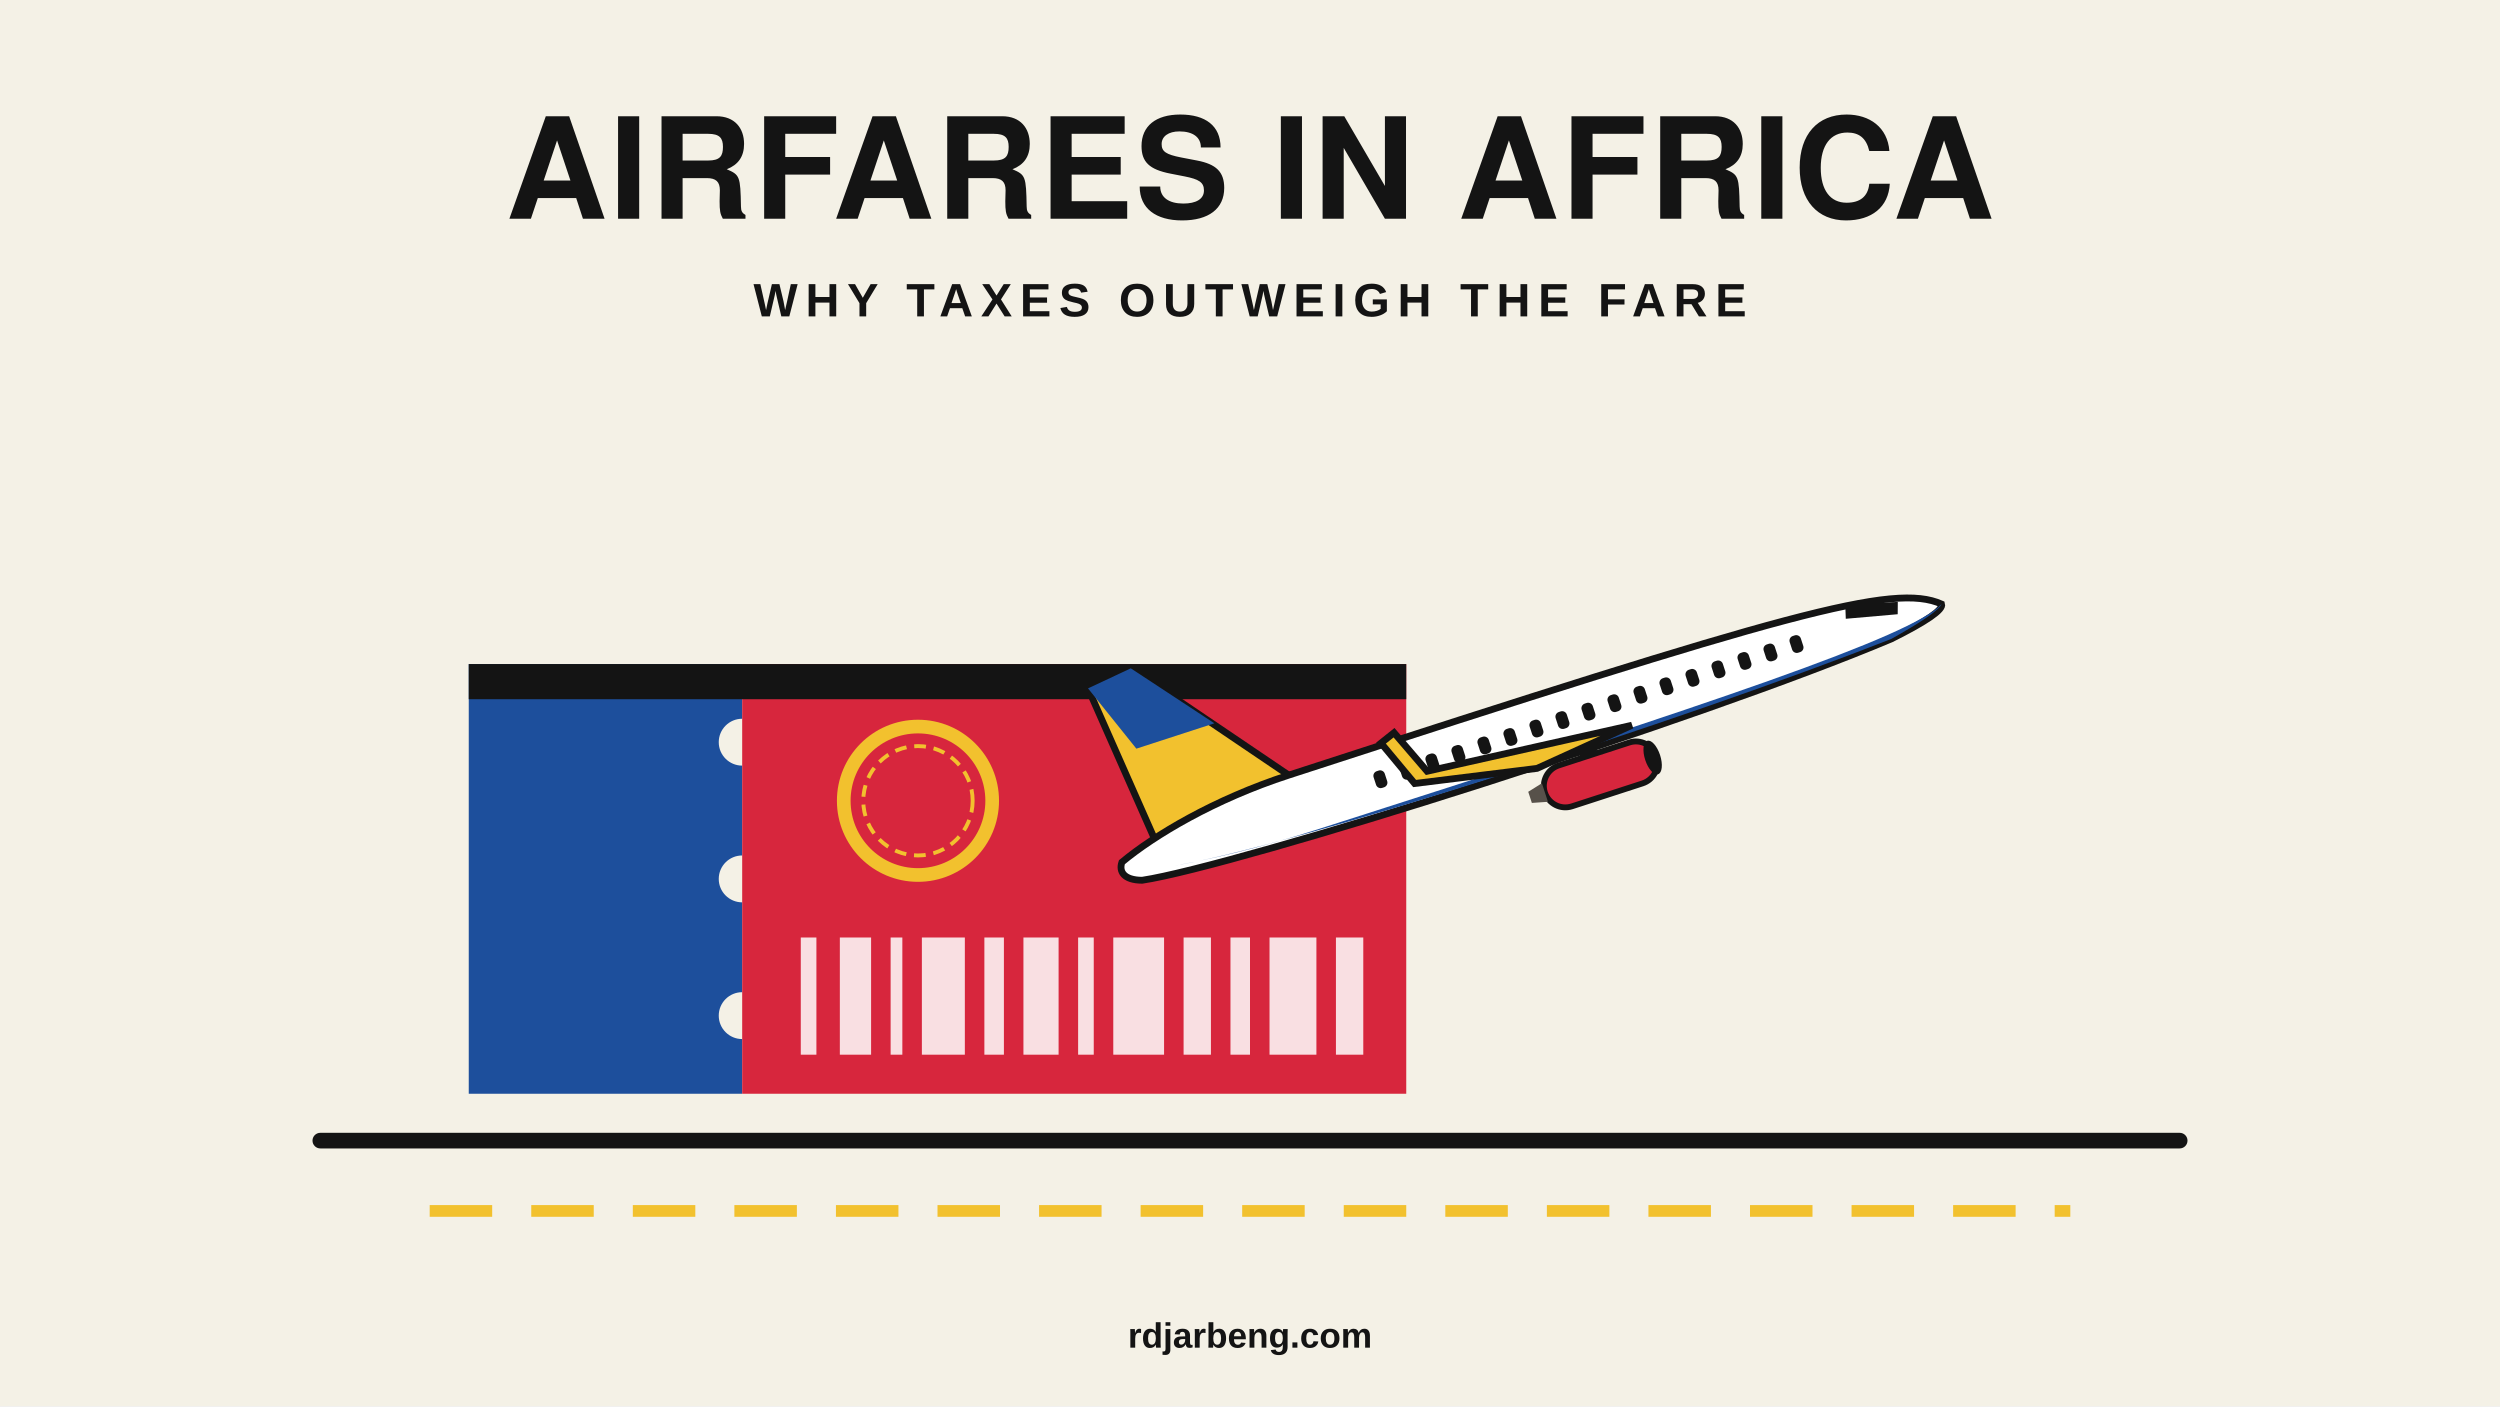
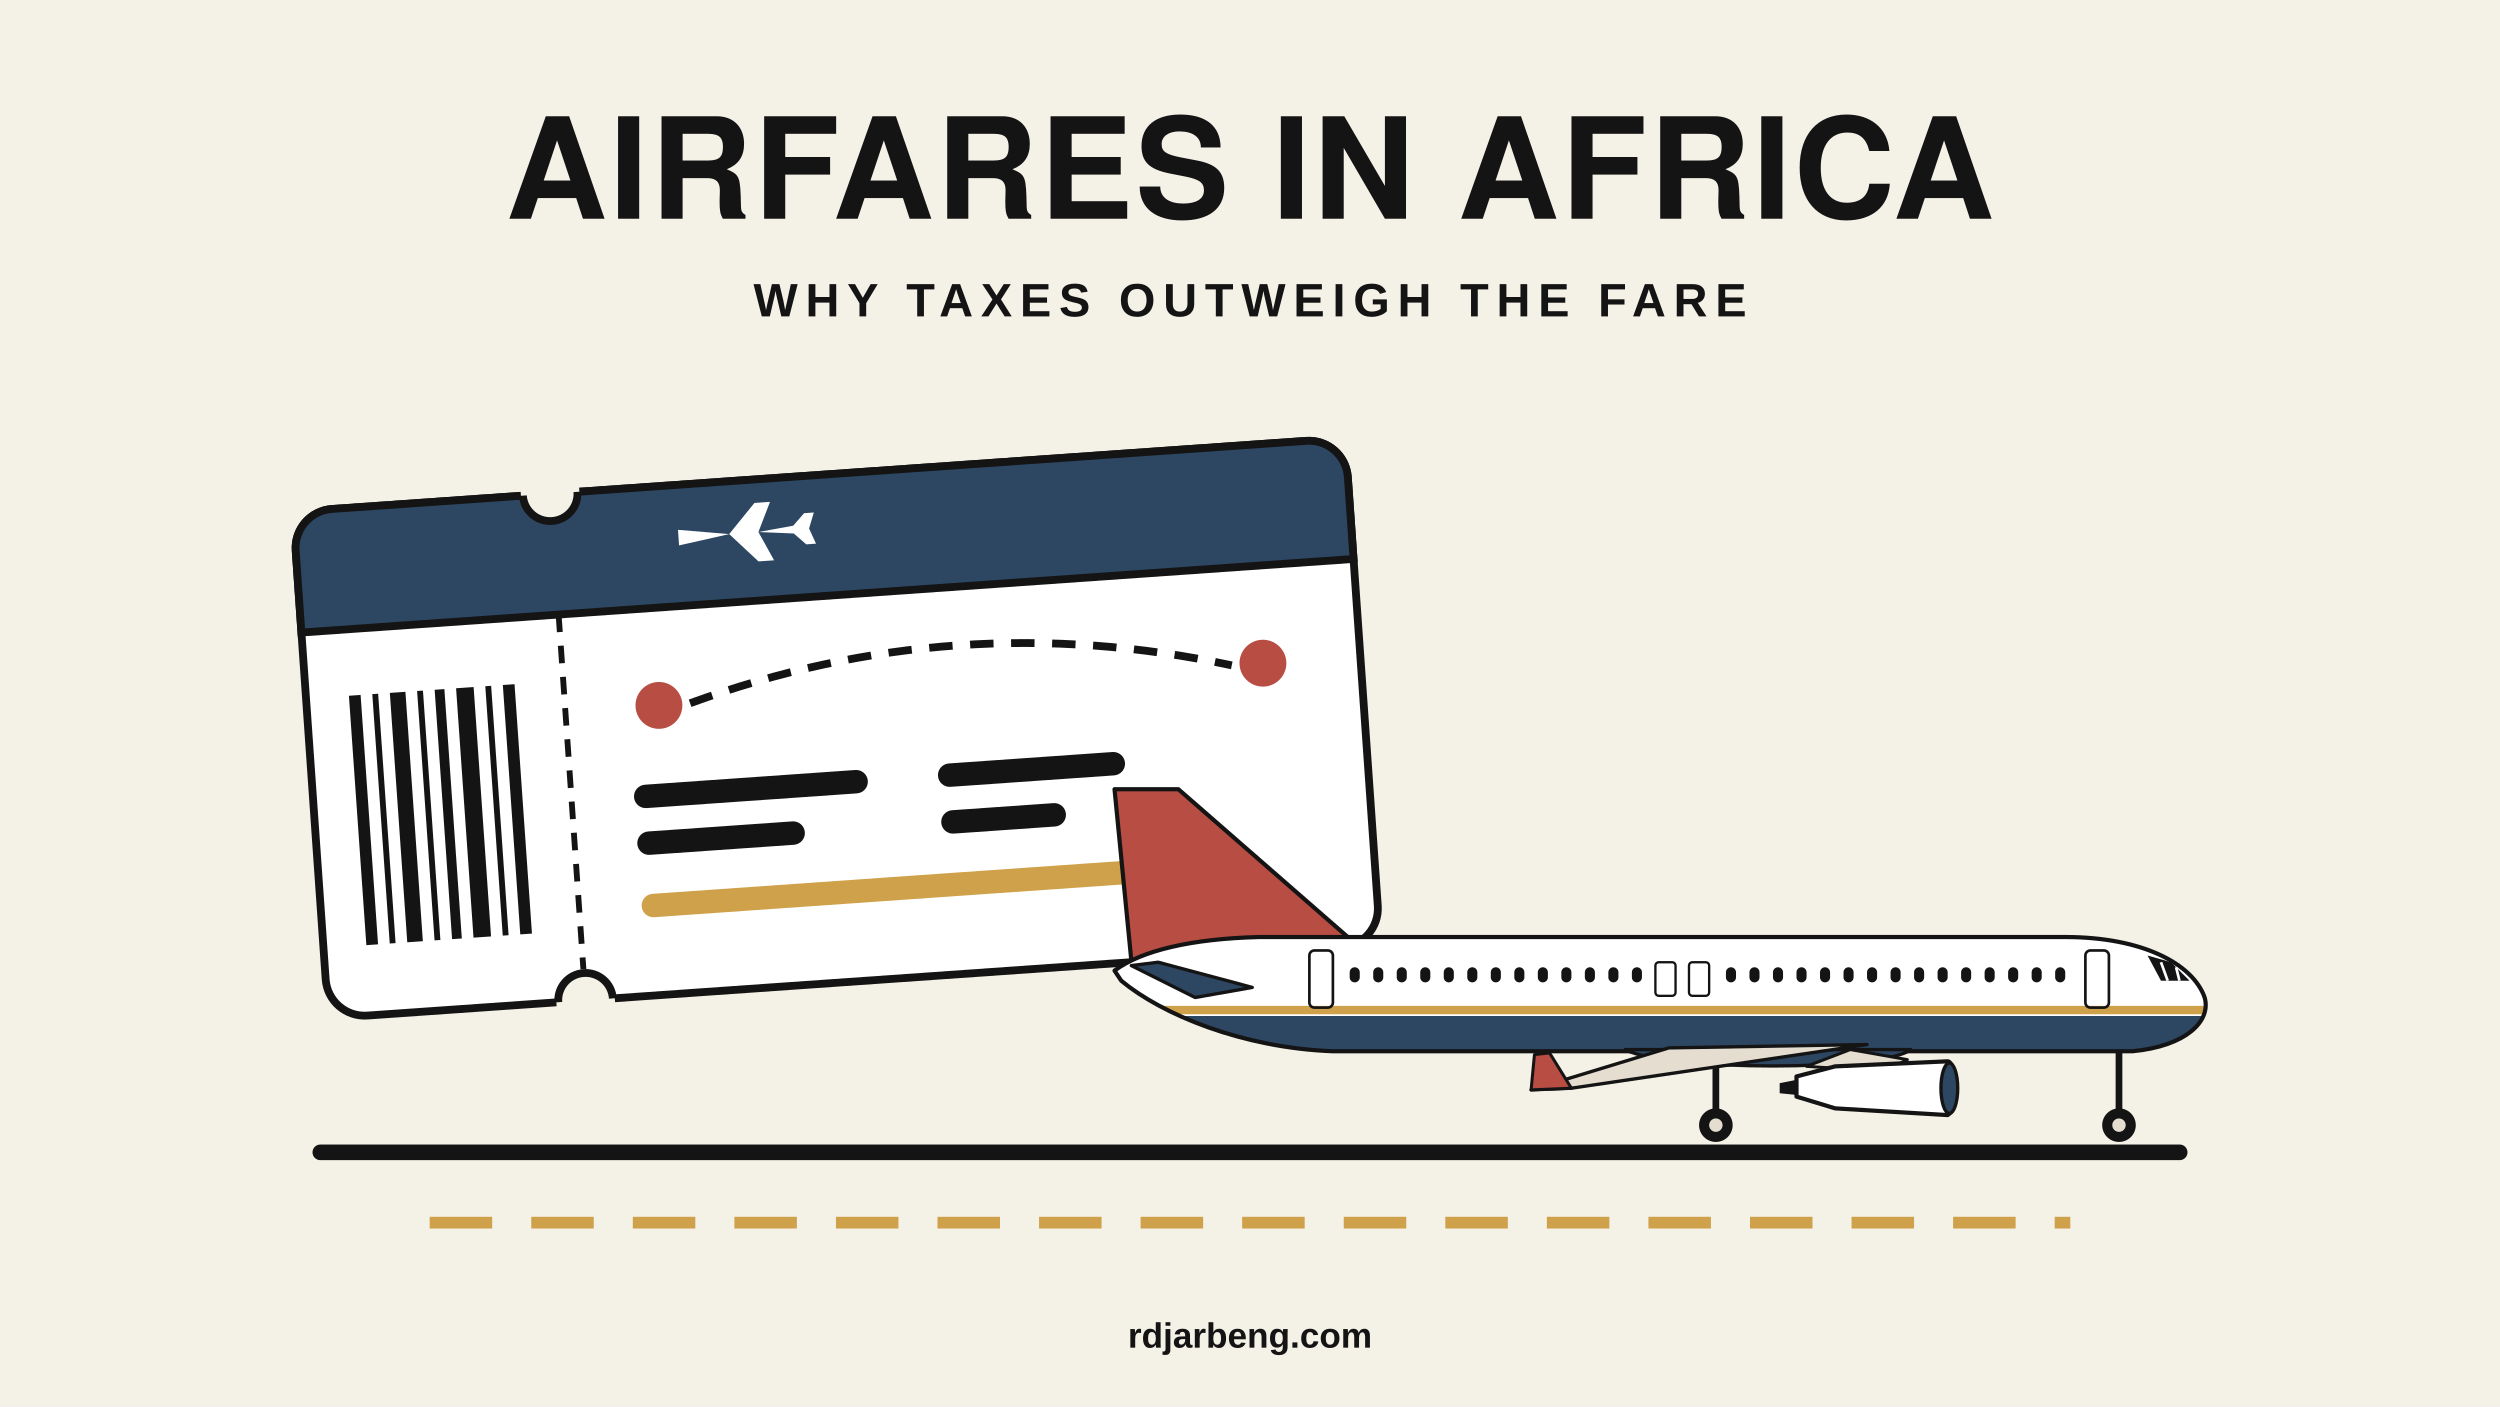
<svg xmlns="http://www.w3.org/2000/svg" viewBox="0 0 1280 720" width="1280" height="720">
+   <defs>
+     <clipPath id="hull">
+       <path d="M640 116 C686 116 716 132 723 152 C727 166 712 181 680 184 L204 184 C150 182 102 162 78 142 L74 136 C90 124 120 117 160 116 Z" />
+     </clipPath>
+   </defs>
  <rect width="1280" height="720" fill="#f4f1e6" />
  <g fill="#141414" font-family="'Arial Black', 'Helvetica Neue', Impact, sans-serif" text-anchor="middle">
    <text x="640" y="112" font-size="72" font-weight="900" letter-spacing="1">AIRFARES IN AFRICA</text>
    <text x="640" y="162" font-size="24" font-weight="700" letter-spacing="4" font-family="Arial, Helvetica, sans-serif">WHY TAXES OUTWEIGH THE FARE</text>
  </g>
-   <g transform="translate(640, 430)">
-     <rect x="-480" y="150" width="960" height="8" fill="#141414" rx="4" />
-     <line x1="-420" y1="190" x2="420" y2="190" stroke="#f2c12e" stroke-width="6" stroke-dasharray="32 20" />
-     <g transform="translate(-400, -90)">
-       <path d="M 0 0 L 140 0 L 140 220 L 0 220 Z" fill="#1d4f9c" />
-       <circle cx="140" cy="40" r="12" fill="#f4f1e6" />
-       <circle cx="140" cy="110" r="12" fill="#f4f1e6" />
-       <circle cx="140" cy="180" r="12" fill="#f4f1e6" />
-       <path d="M 140 0 L 480 0 L 480 220 L 140 220 Z" fill="#d7263d" />
-       <g fill="#ffffff" opacity="0.85">
-         <rect x="170" y="140" width="8" height="60" />
-         <rect x="190" y="140" width="16" height="60" />
-         <rect x="216" y="140" width="6" height="60" />
-         <rect x="232" y="140" width="22" height="60" />
-         <rect x="264" y="140" width="10" height="60" />
-         <rect x="284" y="140" width="18" height="60" />
-         <rect x="312" y="140" width="8" height="60" />
-         <rect x="330" y="140" width="26" height="60" />
-         <rect x="366" y="140" width="14" height="60" />
-         <rect x="390" y="140" width="10" height="60" />
-         <rect x="410" y="140" width="24" height="60" />
-         <rect x="444" y="140" width="14" height="60" />
-       </g>
-       <circle cx="230" cy="70" r="38" fill="none" stroke="#f2c12e" stroke-width="7" />
-       <circle cx="230" cy="70" r="28" fill="none" stroke="#f2c12e" stroke-width="2" stroke-dasharray="6 4" />
-       <rect x="0" y="0" width="480" height="18" fill="#141414" />
+   <g transform="translate(150 262) rotate(-4)">
+     <rect x="0" y="0" width="540" height="260" rx="20" fill="#ffffff" stroke="#141414" stroke-width="4" />
+     <path d="M20 0 H520 A20 20 0 0 1 540 20 V62 H0 V20 A20 20 0 0 1 20 0 Z" fill="#2d4763" stroke="#141414" stroke-width="4" />
+     <path d="M196 31 l26 -4 l14 -15 h8 l-7 15 l18 -2 l6 -6 h5 l-3 8 l3 8 h-5 l-6 -6 l-18 -2 l7 15 h-8 l-14 -15 l-26 -4 z" fill="#ffffff" />
+     <rect x="22" y="96" width="6" height="128" fill="#141414" />
+     <rect x="34" y="96" width="3" height="128" fill="#141414" />
+     <rect x="43" y="96" width="8" height="128" fill="#141414" />
+     <rect x="57" y="96" width="3" height="128" fill="#141414" />
+     <rect x="66" y="96" width="5" height="128" fill="#141414" />
+     <rect x="77" y="96" width="9" height="128" fill="#141414" />
+     <rect x="92" y="96" width="3" height="128" fill="#141414" />
+     <rect x="101" y="96" width="6" height="128" fill="#141414" />
+     <line x1="132" y1="62" x2="132" y2="244" stroke="#141414" stroke-width="3" stroke-dasharray="9 7" />
+     <rect x="117" y="-4" width="30" height="5" fill="#f4f1e6" />
+     <path d="M118 0 A14 14 0 0 0 146 0 Z" fill="#f4f1e6" />
+     <path d="M118 0 A14 14 0 0 0 146 0" fill="none" stroke="#141414" stroke-width="4" />
+     <rect x="117" y="259" width="30" height="5" fill="#f4f1e6" />
+     <path d="M118 260 A14 14 0 0 1 146 260 Z" fill="#f4f1e6" />
+     <path d="M118 260 A14 14 0 0 1 146 260" fill="none" stroke="#141414" stroke-width="4" />
+     <circle cx="180" cy="112" r="12" fill="#b84d43" />
+     <circle cx="490" cy="112" r="12" fill="#b84d43" />
+     <path d="M196 112 Q335 72 474 112" fill="none" stroke="#141414" stroke-width="4" stroke-dasharray="12 9" />
+     <rect x="164" y="152" width="120" height="12" rx="6" fill="#141414" />
+     <rect x="164" y="176" width="86" height="12" rx="6" fill="#141414" />
+     <rect x="320" y="152" width="96" height="12" rx="6" fill="#141414" />
+     <rect x="320" y="176" width="64" height="12" rx="6" fill="#141414" />
+     <rect x="164" y="208" width="300" height="12" rx="6" fill="#cfa14a" />
+   </g>
+   <rect x="160" y="586" width="960" height="8" rx="4" fill="#141414" />
+   <line x1="220" y1="626" x2="1060" y2="626" stroke="#cfa14a" stroke-width="6" stroke-dasharray="32 20" />
+   <g transform="translate(507 380) scale(0.86)">
+     <line x1="672" y1="184" x2="672" y2="226" stroke="#141414" stroke-width="4" />
+     <circle cx="672" cy="228" r="10" fill="#141414" />
+     <circle cx="672" cy="228" r="4" fill="#e4ddd0" />
+     <line x1="432" y1="192" x2="432" y2="226" stroke="#141414" stroke-width="4" />
+     <circle cx="432" cy="228" r="10" fill="#141414" />
+     <circle cx="432" cy="228" r="4" fill="#e4ddd0" />
+     <path d="M214 117 L112 28 L74 28 L84 130 Z" fill="#b84d43" stroke="#141414" stroke-width="2.5" stroke-linejoin="round" />
+     <path d="M640 116 C686 116 716 132 723 152 C727 166 712 181 680 184 L204 184 C150 182 102 162 78 142 L74 136 C90 124 120 117 160 116 Z" fill="#ffffff" />
+     <g clip-path="url(#hull)">
+       <rect x="60" y="163" width="680" height="30" fill="#2d4763" />
+       <rect x="60" y="157" width="680" height="5" fill="#cfa14a" />
    </g>
-     <g transform="translate(130, -50) rotate(-18)">
-       <path d="M -110 -18 L -170 -95 L -194 -92 L -185 -4 Z" fill="#f2c12e" stroke="#141414" stroke-width="3.5" />
-       <path d="M -138 -55 L -170 -95 L -194 -92 L -180 -55 Z" fill="#1d4f9c" />
-       <path d="M -145 2 L -190 10 L -200 7 L -175 -2 Z" fill="#1d4f9c" stroke="#141414" stroke-width="2.5" />
-       <path d="M 235 2 C 215 -16, 160 -18, -110 -18 C -150 -18, -185 -10, -205 -2 C -208 2, -207 7, -198 10 C -150 18, 100 20, 205 11 C 225 8, 235 5, 235 2 Z" fill="#ffffff" stroke="#141414" stroke-width="3.5" />
-       <path d="M -180 8 C -120 17, 90 18, 205 11 C 220 8, 232 5, 235 2 C 215 13, 110 14, -100 13 C -140 13, -165 10, -180 8 Z" fill="#1d4f9c" />
-       <path d="M 188 -13 L 214 -6 L 212 0 L 186 -6 Z" fill="#141414" />
-       <g fill="#141414">
-         <rect x="155" y="-6" width="6" height="9" rx="2.5" />
-         <rect x="141" y="-6" width="6" height="9" rx="2.5" />
-         <rect x="127" y="-6" width="6" height="9" rx="2.5" />
-         <rect x="113" y="-6" width="6" height="9" rx="2.5" />
-         <rect x="99" y="-6" width="6" height="9" rx="2.5" />
-         <rect x="85" y="-6" width="6" height="9" rx="2.5" />
-         <rect x="71" y="-6" width="6" height="9" rx="2.5" />
-         <rect x="57" y="-6" width="6" height="9" rx="2.5" />
-         <rect x="43" y="-6" width="6" height="9" rx="2.5" />
-         <rect x="29" y="-6" width="6" height="9" rx="2.5" />
-         <rect x="15" y="-6" width="6" height="9" rx="2.5" />
-         <rect x="1" y="-6" width="6" height="9" rx="2.5" />
-         <rect x="-13" y="-6" width="6" height="9" rx="2.5" />
-         <rect x="-27" y="-6" width="6" height="9" rx="2.5" />
-         <rect x="-41" y="-6" width="6" height="9" rx="2.5" />
-         <rect x="-55" y="-6" width="6" height="9" rx="2.5" />
-         <rect x="-69" y="-6" width="6" height="9" rx="2.5" />
-       </g>
-       <path d="M 40 12 L 48 12 L 42 22 L 32 22 Z" fill="#141414" />
-       <rect x="12" y="20" width="60" height="22" rx="11" fill="#d7263d" stroke="#141414" stroke-width="3" />
-       <ellipse cx="70" cy="31" rx="4" ry="9" fill="#141414" />
-       <path d="M 12 26 L 4 28 L 4 34 L 12 36 Z" fill="#57514a" />
-       <path d="M 65 12 L -42 2 L -52 -22 L -60 -19 L -50 6 L 12 18 Z" fill="#f2c12e" stroke="#141414" stroke-width="3.5" />
-     </g>
+     <path d="M640 116 C686 116 716 132 723 152 C727 166 712 181 680 184 L204 184 C150 182 102 162 78 142 L74 136 C90 124 120 117 160 116 Z" fill="none" stroke="#141414" stroke-width="2.5" stroke-linejoin="round" />
+     <rect x="214" y="134" width="6" height="9" rx="3" fill="#141414" />
+     <rect x="228" y="134" width="6" height="9" rx="3" fill="#141414" />
+     <rect x="242" y="134" width="6" height="9" rx="3" fill="#141414" />
+     <rect x="256" y="134" width="6" height="9" rx="3" fill="#141414" />
+     <rect x="270" y="134" width="6" height="9" rx="3" fill="#141414" />
+     <rect x="284" y="134" width="6" height="9" rx="3" fill="#141414" />
+     <rect x="298" y="134" width="6" height="9" rx="3" fill="#141414" />
+     <rect x="312" y="134" width="6" height="9" rx="3" fill="#141414" />
+     <rect x="326" y="134" width="6" height="9" rx="3" fill="#141414" />
+     <rect x="340" y="134" width="6" height="9" rx="3" fill="#141414" />
+     <rect x="354" y="134" width="6" height="9" rx="3" fill="#141414" />
+     <rect x="368" y="134" width="6" height="9" rx="3" fill="#141414" />
+     <rect x="382" y="134" width="6" height="9" rx="3" fill="#141414" />
+     <rect x="438" y="134" width="6" height="9" rx="3" fill="#141414" />
+     <rect x="452" y="134" width="6" height="9" rx="3" fill="#141414" />
+     <rect x="466" y="134" width="6" height="9" rx="3" fill="#141414" />
+     <rect x="480" y="134" width="6" height="9" rx="3" fill="#141414" />
+     <rect x="494" y="134" width="6" height="9" rx="3" fill="#141414" />
+     <rect x="508" y="134" width="6" height="9" rx="3" fill="#141414" />
+     <rect x="522" y="134" width="6" height="9" rx="3" fill="#141414" />
+     <rect x="536" y="134" width="6" height="9" rx="3" fill="#141414" />
+     <rect x="550" y="134" width="6" height="9" rx="3" fill="#141414" />
+     <rect x="564" y="134" width="6" height="9" rx="3" fill="#141414" />
+     <rect x="578" y="134" width="6" height="9" rx="3" fill="#141414" />
+     <rect x="592" y="134" width="6" height="9" rx="3" fill="#141414" />
+     <rect x="606" y="134" width="6" height="9" rx="3" fill="#141414" />
+     <rect x="620" y="134" width="6" height="9" rx="3" fill="#141414" />
+     <rect x="634" y="134" width="6" height="9" rx="3" fill="#141414" />
+     <rect x="652" y="124" width="14" height="34" rx="3" fill="none" stroke="#141414" stroke-width="1.6" />
+     <rect x="190" y="124" width="14" height="34" rx="3" fill="none" stroke="#141414" stroke-width="1.6" />
+     <rect x="396" y="131" width="12" height="20" rx="2" fill="none" stroke="#141414" stroke-width="1.4" />
+     <rect x="416" y="131" width="12" height="20" rx="2" fill="none" stroke="#141414" stroke-width="1.4" />
+     <path d="M689 127 L703 131 L714 142 L697 142 Z" fill="#141414" />
+     <path d="M697 131 L701 142 M706 134 L708 142" stroke="#ffffff" stroke-width="1.6" />
+     <path d="M156 146 L100 131 L84 133 L122 152 Z" fill="#2d4763" stroke="#141414" stroke-width="2.0" stroke-linejoin="round" />
+     <path d="M548 183 C532 196 402 196 378 183 Z" fill="#2d4763" stroke="#141414" stroke-width="2.0" stroke-linejoin="round" />
+     <path d="M522 180 L346 206 L322 207 L404 182 Z" fill="#e4ddd0" stroke="#141414" stroke-width="2.0" stroke-linejoin="round" />
+     <path d="M346 206 L333 185 L324 186 L322 207 Z" fill="#b84d43" stroke="#141414" stroke-width="1.8" stroke-linejoin="round" />
+     <path d="M546 189 L512 183 L486 193 L532 196 Z" fill="#e4ddd0" stroke="#141414" stroke-width="1.8" stroke-linejoin="round" />
+     <path d="M570 190 C575 190 577 218 570 222 L503 218 L480 211 L480 199 L503 193 Z" fill="#ffffff" stroke="#141414" stroke-width="2.5" stroke-linejoin="round" />
+     <ellipse cx="571" cy="206" rx="5" ry="15" fill="#2d4763" stroke="#141414" stroke-width="2" />
+     <path d="M480 201 L470 203 L470 209 L480 210 Z" fill="#141414" />
  </g>
  <text x="640" y="690" font-family="Arial, Helvetica, sans-serif" font-size="18" font-weight="600" fill="#141414" text-anchor="middle">rdjarbeng.com</text>
</svg>
